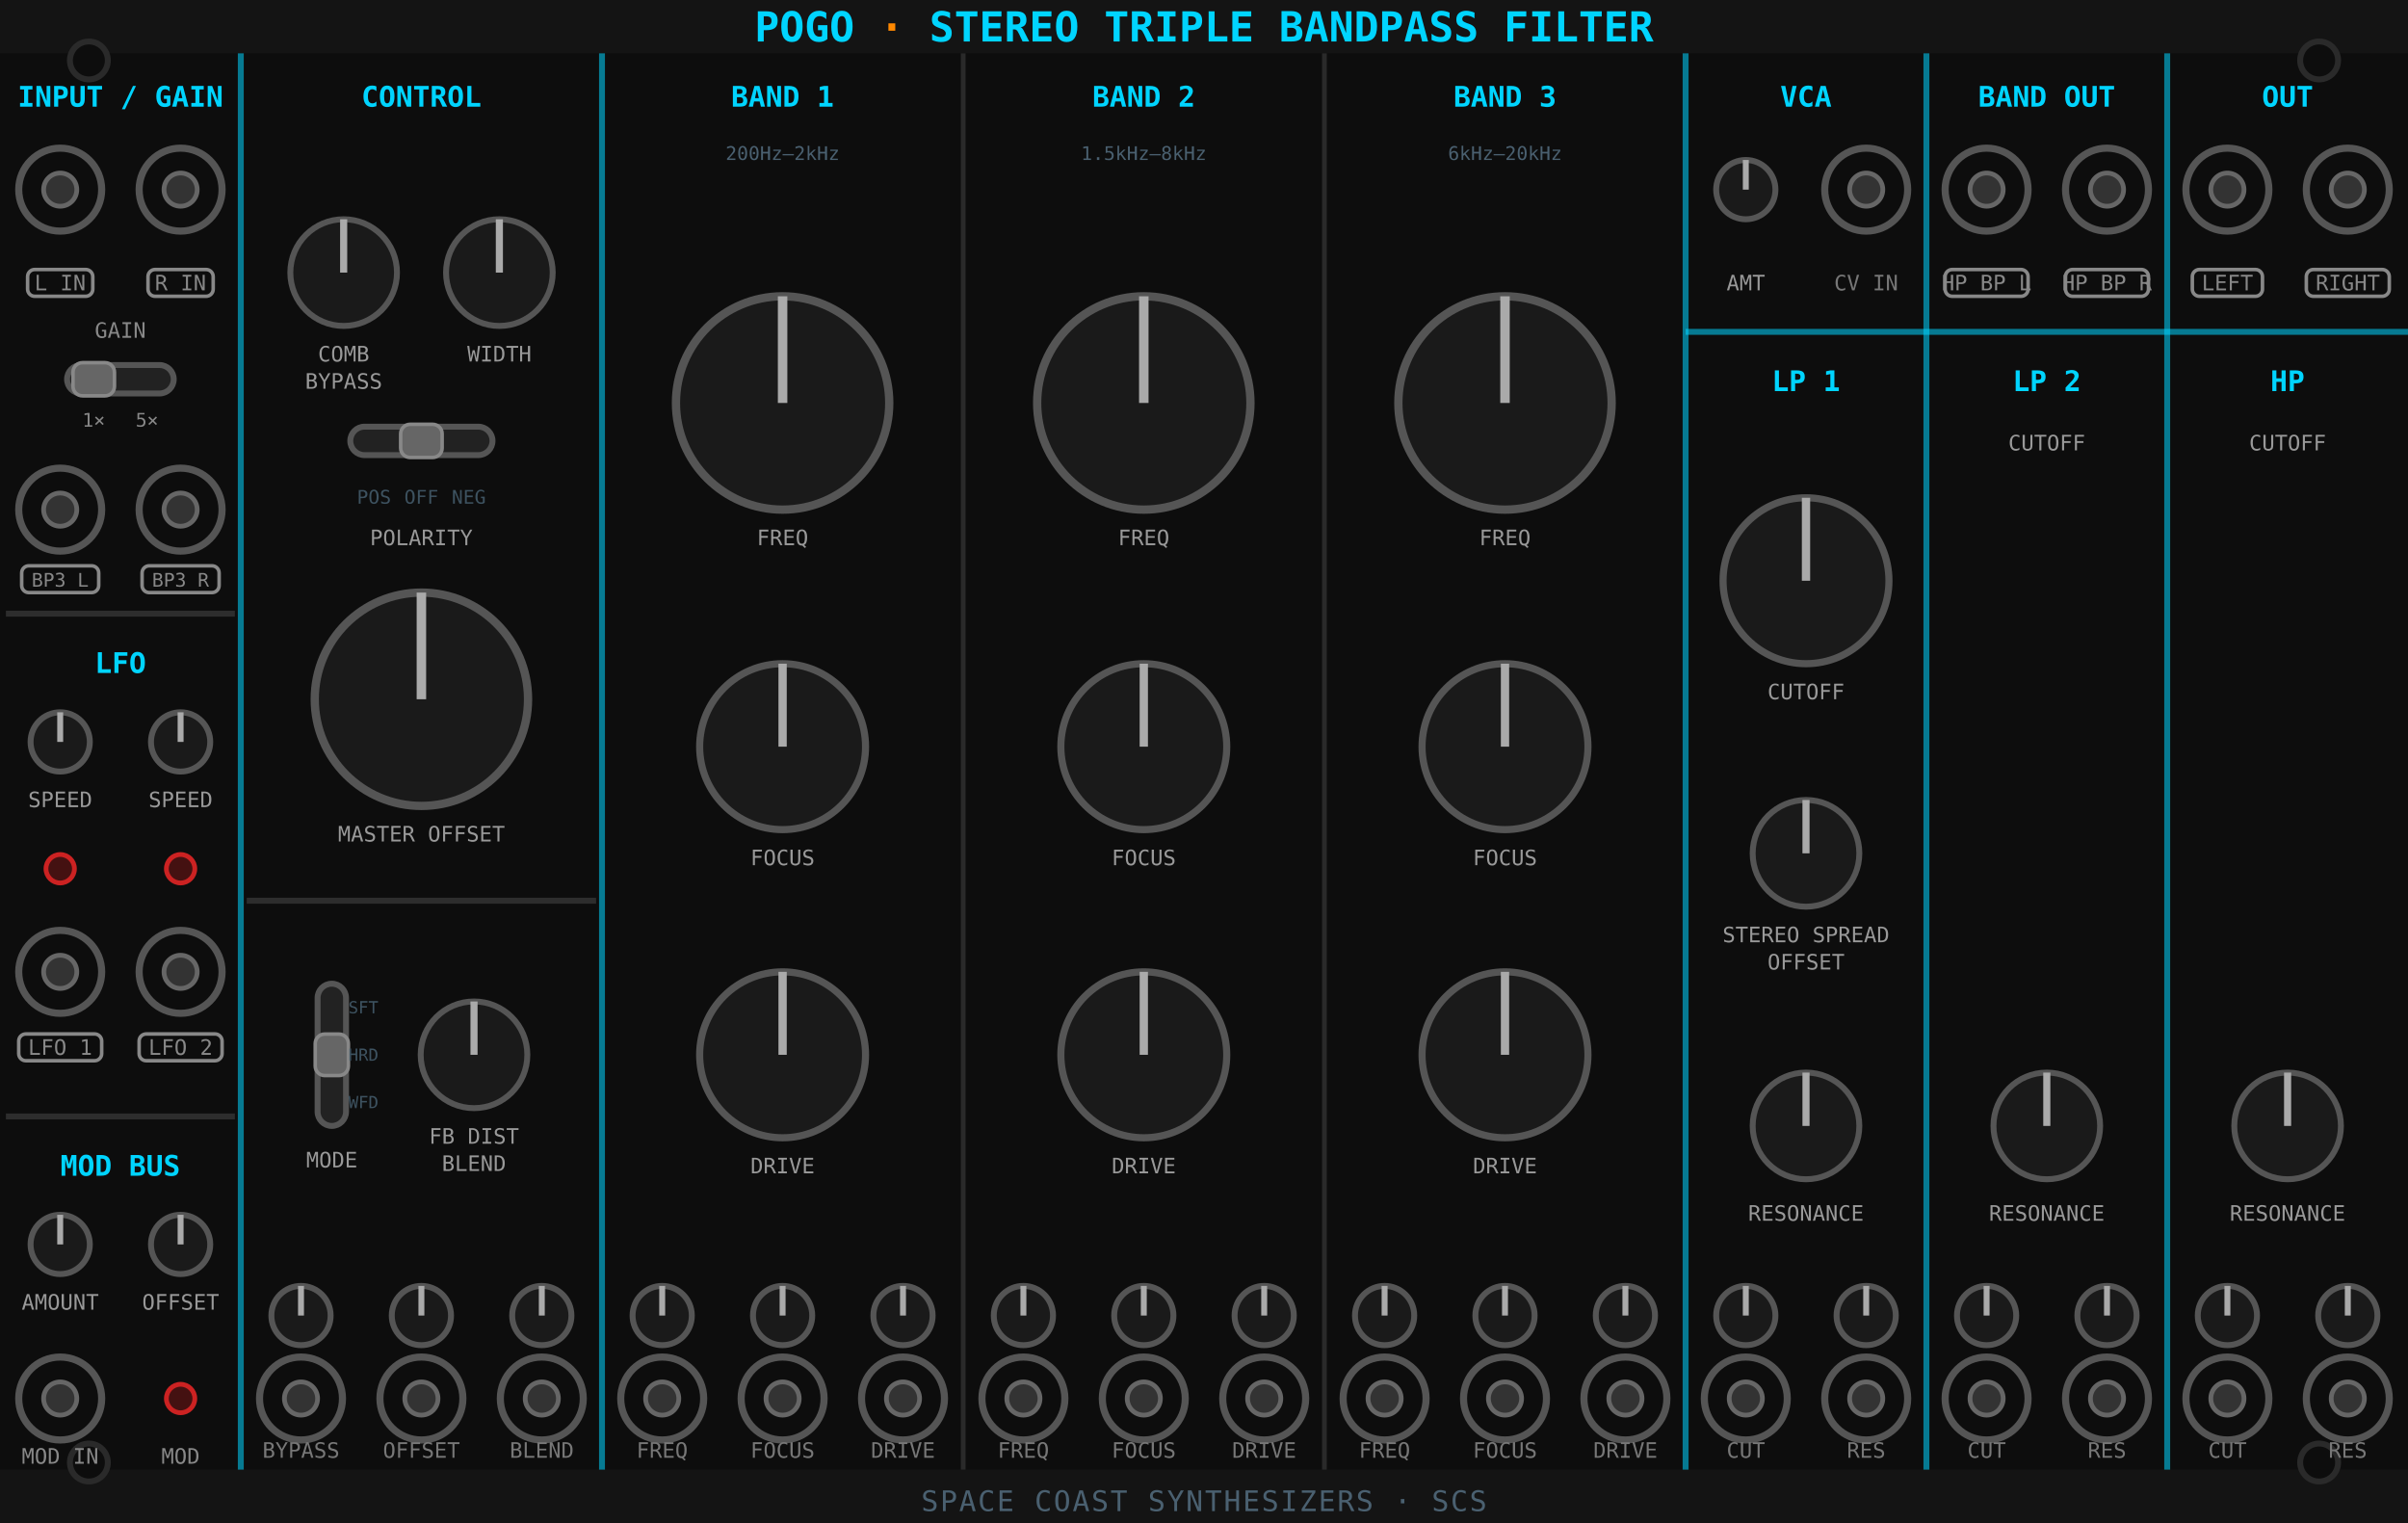
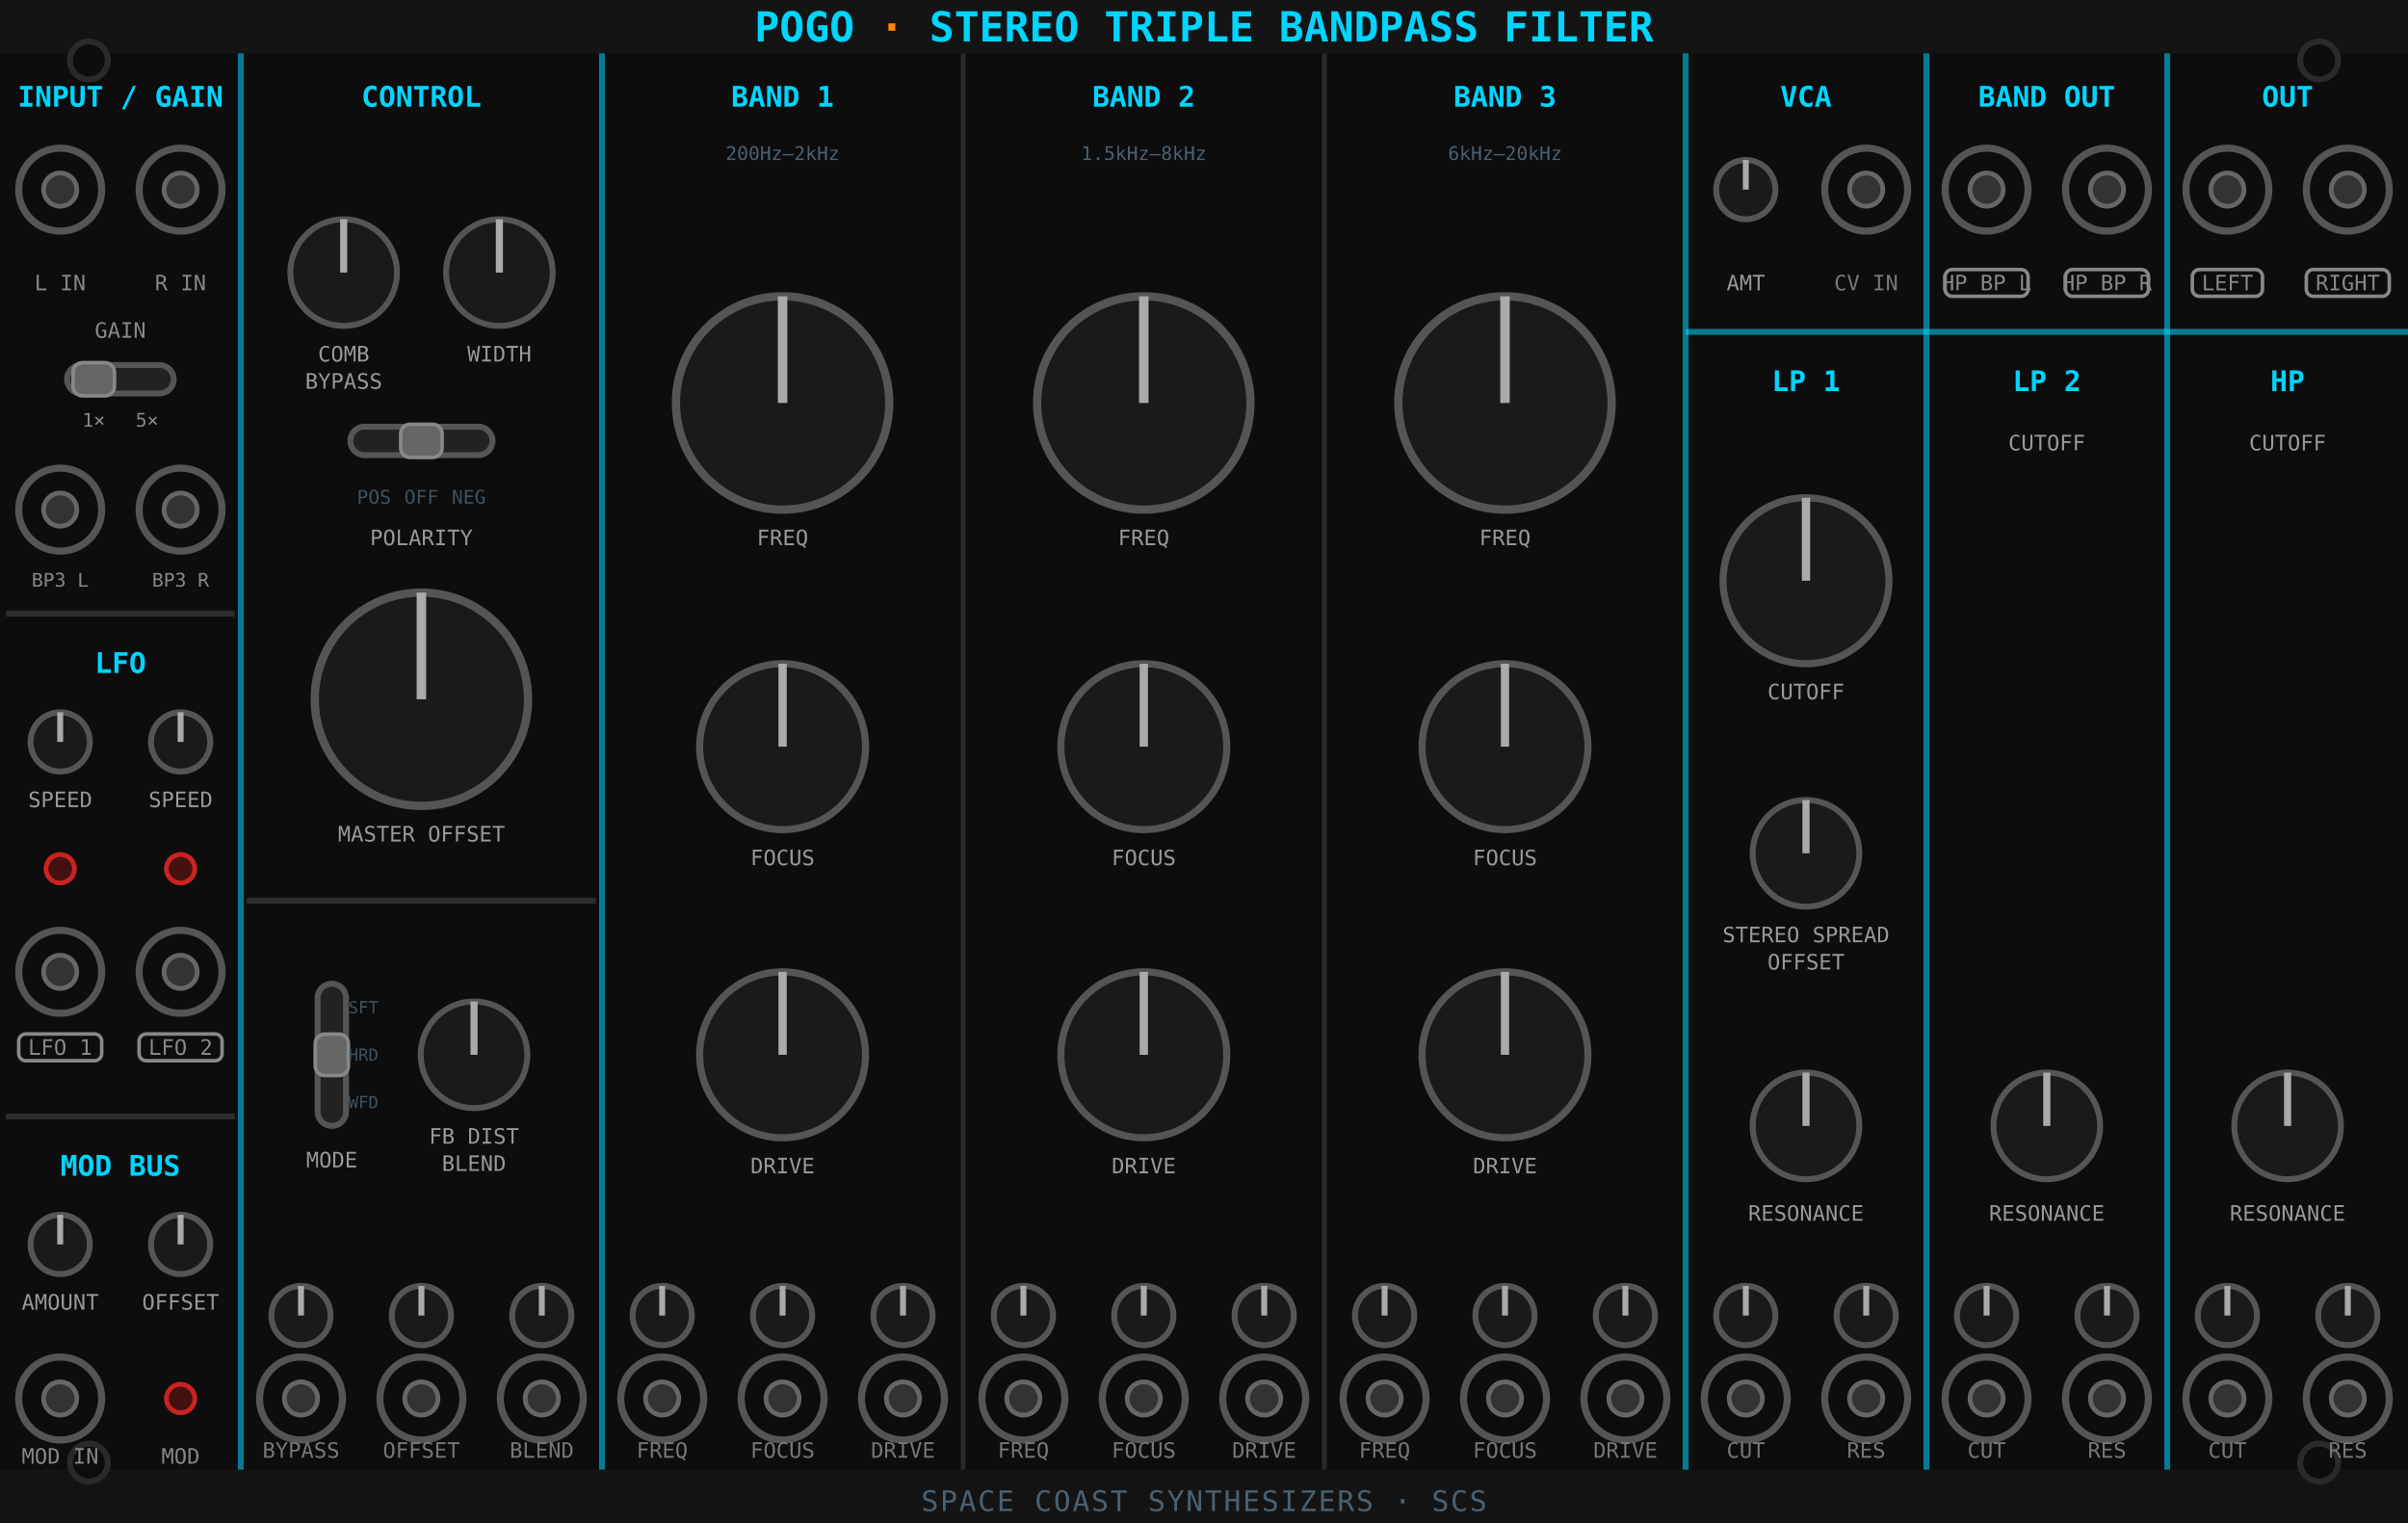
<svg xmlns="http://www.w3.org/2000/svg" width="203.20mm" height="128.5mm" viewBox="0 0 203.20 128.5">
  <rect x="0" y="0" width="203.20" height="128.5" fill="#0d0d0d" />
  <rect x="0" y="0" width="203.20" height="4.5" fill="#141414" />
  <rect x="0" y="124.0" width="203.20" height="4.5" fill="#141414" />
  <circle cx="7.5" cy="5.1" r="1.6" fill="#0d0d0d" stroke="#2a2a2a" stroke-width="0.5" />
  <circle cx="195.70" cy="5.1" r="1.6" fill="#0d0d0d" stroke="#2a2a2a" stroke-width="0.5" />
  <circle cx="7.5" cy="123.4" r="1.6" fill="#0d0d0d" stroke="#2a2a2a" stroke-width="0.5" />
  <circle cx="195.70" cy="123.4" r="1.6" fill="#0d0d0d" stroke="#2a2a2a" stroke-width="0.5" />
  <text x="101.60" y="3.5" fill="#00d4ff" font-family="monospace" font-size="3.5" font-weight="bold" text-anchor="middle">POGO  <tspan fill="#ff8800">·</tspan>  STEREO TRIPLE BANDPASS FILTER</text>
  <text x="101.60" y="127.5" fill="#4a6070" font-family="monospace" font-size="2.4" text-anchor="middle" letter-spacing="0.15">SPACE COAST SYNTHESIZERS  ·  SCS</text>
  <line x1="20.32" y1="4.5" x2="20.32" y2="124.0" stroke="#00d4ff" stroke-width="0.5" opacity="0.55" />
  <line x1="50.80" y1="4.5" x2="50.80" y2="124.0" stroke="#00d4ff" stroke-width="0.5" opacity="0.55" />
  <line x1="142.24" y1="4.5" x2="142.24" y2="124.0" stroke="#00d4ff" stroke-width="0.5" opacity="0.55" />
  <line x1="162.56" y1="4.5" x2="162.56" y2="124.0" stroke="#00d4ff" stroke-width="0.5" opacity="0.55" />
  <line x1="182.88" y1="4.5" x2="182.88" y2="124.0" stroke="#00d4ff" stroke-width="0.5" opacity="0.55" />
  <line x1="81.28" y1="4.5" x2="81.28" y2="124.0" stroke="#2a2a2a" stroke-width="0.4" />
  <line x1="111.76" y1="4.5" x2="111.76" y2="124.0" stroke="#2a2a2a" stroke-width="0.4" />
  <line x1="0.5" y1="51.78" x2="19.82" y2="51.78" stroke="#2d2d2d" stroke-width="0.5" />
  <line x1="0.5" y1="94.2" x2="19.82" y2="94.2" stroke="#2d2d2d" stroke-width="0.5" />
  <line x1="20.82" y1="76" x2="50.30" y2="76" stroke="#2d2d2d" stroke-width="0.5" />
  <line x1="142.24" y1="28" x2="203.20" y2="28" stroke="#00d4ff" stroke-width="0.5" opacity="0.55" />
  <text x="10.16" y="9.0" fill="#00d4ff" font-family="monospace" font-size="2.4" text-anchor="middle" font-weight="bold">INPUT / GAIN</text>
  <text x="10.16" y="56.78" fill="#00d4ff" font-family="monospace" font-size="2.4" text-anchor="middle" font-weight="bold">LFO</text>
  <text x="10.16" y="99.2" fill="#00d4ff" font-family="monospace" font-size="2.4" text-anchor="middle" font-weight="bold">MOD BUS</text>
  <text x="35.56" y="9.0" fill="#00d4ff" font-family="monospace" font-size="2.4" text-anchor="middle" font-weight="bold">CONTROL</text>
  <text x="66.04" y="9.0" fill="#00d4ff" font-family="monospace" font-size="2.4" text-anchor="middle" font-weight="bold">BAND 1</text>
  <text x="66.04" y="13.5" fill="#4a6070" font-family="monospace" font-size="1.6" text-anchor="middle">200Hz–2kHz</text>
  <text x="96.52" y="9.0" fill="#00d4ff" font-family="monospace" font-size="2.4" text-anchor="middle" font-weight="bold">BAND 2</text>
  <text x="96.52" y="13.5" fill="#4a6070" font-family="monospace" font-size="1.6" text-anchor="middle">1.5kHz–8kHz</text>
  <text x="127.00" y="9.0" fill="#00d4ff" font-family="monospace" font-size="2.4" text-anchor="middle" font-weight="bold">BAND 3</text>
  <text x="127.00" y="13.5" fill="#4a6070" font-family="monospace" font-size="1.6" text-anchor="middle">6kHz–20kHz</text>
  <text x="152.40" y="9.0" fill="#00d4ff" font-family="monospace" font-size="2.4" text-anchor="middle" font-weight="bold">VCA</text>
  <text x="152.40" y="33" fill="#00d4ff" font-family="monospace" font-size="2.4" text-anchor="middle" font-weight="bold">LP 1</text>
  <text x="172.72" y="9.0" fill="#00d4ff" font-family="monospace" font-size="2.4" text-anchor="middle" font-weight="bold">BAND OUT</text>
  <text x="193.04" y="9.0" fill="#00d4ff" font-family="monospace" font-size="2.4" text-anchor="middle" font-weight="bold">OUT</text>
  <text x="172.72" y="33" fill="#00d4ff" font-family="monospace" font-size="2.4" text-anchor="middle" font-weight="bold">LP 2</text>
  <text x="193.04" y="33" fill="#00d4ff" font-family="monospace" font-size="2.4" text-anchor="middle" font-weight="bold">HP</text>
  <circle cx="5.08" cy="16" r="3.5" fill="none" stroke="#555" stroke-width="0.6" />
  <circle cx="5.08" cy="16" r="1.4" fill="#333" stroke="#666" stroke-width="0.4" />
-   <rect x="2.33" y="22.74" width="5.5" height="2.26" rx="0.6" fill="none" stroke="#888" stroke-width="0.3" />
  <text x="5.08" y="24.5" fill="#888" font-family="monospace" font-size="1.8" text-anchor="middle">L IN</text>
  <circle cx="15.24" cy="16" r="3.5" fill="none" stroke="#555" stroke-width="0.6" />
  <circle cx="15.24" cy="16" r="1.4" fill="#333" stroke="#666" stroke-width="0.4" />
-   <rect x="12.49" y="22.74" width="5.5" height="2.26" rx="0.6" fill="none" stroke="#888" stroke-width="0.3" />
  <text x="15.24" y="24.5" fill="#888" font-family="monospace" font-size="1.8" text-anchor="middle">R IN</text>
  <text x="10.16" y="28.5" fill="#888" font-family="monospace" font-size="1.8" text-anchor="middle">GAIN</text>
  <rect x="5.66" y="30.8" width="9" height="2.4" rx="1.2" fill="#222" stroke="#555" stroke-width="0.5" />
  <rect x="6.16" y="30.6" width="3.5" height="2.8" rx="0.8" fill="#666" stroke="#888" stroke-width="0.3" />
  <text x="7.91" y="36.0" fill="#888" font-family="monospace" font-size="1.6" text-anchor="middle">1×</text>
  <text x="12.41" y="36.0" fill="#888" font-family="monospace" font-size="1.6" text-anchor="middle">5×</text>
  <circle cx="5.08" cy="43" r="3.5" fill="none" stroke="#555" stroke-width="0.6" />
  <circle cx="5.08" cy="43" r="1.4" fill="#333" stroke="#666" stroke-width="0.4" />
-   <rect x="1.83" y="47.74" width="6.5" height="2.26" rx="0.6" fill="none" stroke="#888" stroke-width="0.3" />
  <text x="5.08" y="49.5" fill="#888" font-family="monospace" font-size="1.6" text-anchor="middle">BP3 L</text>
  <circle cx="15.24" cy="43" r="3.5" fill="none" stroke="#555" stroke-width="0.6" />
  <circle cx="15.24" cy="43" r="1.4" fill="#333" stroke="#666" stroke-width="0.4" />
-   <rect x="11.99" y="47.74" width="6.5" height="2.26" rx="0.6" fill="none" stroke="#888" stroke-width="0.3" />
  <text x="15.24" y="49.5" fill="#888" font-family="monospace" font-size="1.6" text-anchor="middle">BP3 R</text>
  <circle cx="5.08" cy="62.6" r="2.5" fill="#1a1a1a" stroke="#555" stroke-width="0.5" />
  <line x1="5.08" y1="62.6" x2="5.08" y2="60.1" stroke="#aaa" stroke-width="0.5" />
  <text x="5.08" y="68.1" fill="#999" font-family="monospace" font-size="1.8" text-anchor="middle">SPEED</text>
  <circle cx="15.24" cy="62.6" r="2.5" fill="#1a1a1a" stroke="#555" stroke-width="0.5" />
  <line x1="15.24" y1="62.6" x2="15.24" y2="60.1" stroke="#aaa" stroke-width="0.5" />
  <text x="15.24" y="68.1" fill="#999" font-family="monospace" font-size="1.8" text-anchor="middle">SPEED</text>
  <circle cx="5.08" cy="73.3" r="1.2" fill="#441111" stroke="#cc2222" stroke-width="0.4" />
  <circle cx="15.24" cy="73.3" r="1.2" fill="#441111" stroke="#cc2222" stroke-width="0.4" />
  <circle cx="5.08" cy="82" r="3.5" fill="none" stroke="#555" stroke-width="0.6" />
  <circle cx="5.08" cy="82" r="1.4" fill="#333" stroke="#666" stroke-width="0.4" />
  <rect x="1.58" y="87.24" width="7.0" height="2.26" rx="0.6" fill="none" stroke="#888" stroke-width="0.3" />
  <text x="5.08" y="89.0" fill="#888" font-family="monospace" font-size="1.8" text-anchor="middle">LFO 1</text>
  <circle cx="15.24" cy="82" r="3.5" fill="none" stroke="#555" stroke-width="0.6" />
  <circle cx="15.24" cy="82" r="1.4" fill="#333" stroke="#666" stroke-width="0.4" />
  <rect x="11.74" y="87.24" width="7.0" height="2.26" rx="0.6" fill="none" stroke="#888" stroke-width="0.3" />
  <text x="15.24" y="89.0" fill="#888" font-family="monospace" font-size="1.8" text-anchor="middle">LFO 2</text>
  <circle cx="5.08" cy="105" r="2.5" fill="#1a1a1a" stroke="#555" stroke-width="0.5" />
  <line x1="5.08" y1="105" x2="5.08" y2="102.5" stroke="#aaa" stroke-width="0.5" />
  <text x="5.08" y="110.5" fill="#999" font-family="monospace" font-size="1.8" text-anchor="middle">AMOUNT</text>
  <circle cx="15.24" cy="105" r="2.5" fill="#1a1a1a" stroke="#555" stroke-width="0.5" />
  <line x1="15.24" y1="105" x2="15.24" y2="102.5" stroke="#aaa" stroke-width="0.5" />
  <text x="15.24" y="110.5" fill="#999" font-family="monospace" font-size="1.8" text-anchor="middle">OFFSET</text>
  <circle cx="5.08" cy="118" r="3.5" fill="none" stroke="#555" stroke-width="0.6" />
  <circle cx="5.08" cy="118" r="1.4" fill="#333" stroke="#666" stroke-width="0.4" />
  <text x="5.08" y="123.5" fill="#888" font-family="monospace" font-size="1.8" text-anchor="middle">MOD IN</text>
  <circle cx="15.24" cy="118" r="1.2" fill="#441111" stroke="#cc2222" stroke-width="0.4" />
  <text x="15.24" y="123.5" fill="#888" font-family="monospace" font-size="1.8" text-anchor="middle">MOD</text>
  <circle cx="29.0" cy="23" r="4.5" fill="#1a1a1a" stroke="#555" stroke-width="0.5" />
  <line x1="29.0" y1="23" x2="29.0" y2="18.5" stroke="#aaa" stroke-width="0.6" />
  <text x="29.0" y="30.5" fill="#999" font-family="monospace" font-size="1.8" text-anchor="middle">COMB</text>
  <text x="29.0" y="32.8" fill="#999" font-family="monospace" font-size="1.8" text-anchor="middle">BYPASS</text>
  <circle cx="42.14" cy="23" r="4.5" fill="#1a1a1a" stroke="#555" stroke-width="0.5" />
  <line x1="42.14" y1="23" x2="42.14" y2="18.5" stroke="#aaa" stroke-width="0.6" />
  <text x="42.14" y="30.5" fill="#999" font-family="monospace" font-size="1.8" text-anchor="middle">WIDTH</text>
  <rect x="29.56" y="36.0" width="12" height="2.4" rx="1.2" fill="#222" stroke="#555" stroke-width="0.5" />
  <rect x="33.81" y="35.8" width="3.5" height="2.8" rx="0.8" fill="#666" stroke="#888" stroke-width="0.3" />
  <text x="31.56" y="42.5" fill="#3d5260" font-family="monospace" font-size="1.6" text-anchor="middle">POS</text>
  <text x="35.56" y="42.5" fill="#3d5260" font-family="monospace" font-size="1.6" text-anchor="middle">OFF</text>
  <text x="39.56" y="42.5" fill="#3d5260" font-family="monospace" font-size="1.6" text-anchor="middle">NEG</text>
  <text x="35.56" y="46.0" fill="#999" font-family="monospace" font-size="1.8" text-anchor="middle">POLARITY</text>
  <circle cx="35.56" cy="59" r="9" fill="#1a1a1a" stroke="#555" stroke-width="0.7" />
  <line x1="35.56" y1="59" x2="35.56" y2="50" stroke="#aaa" stroke-width="0.8" />
  <text x="35.56" y="71" fill="#999" font-family="monospace" font-size="1.8" text-anchor="middle">MASTER OFFSET</text>
  <rect x="26.8" y="83" width="2.4" height="12" rx="1.2" fill="#222" stroke="#555" stroke-width="0.5" />
  <rect x="26.6" y="87.25" width="2.8" height="3.5" rx="0.8" fill="#666" stroke="#888" stroke-width="0.3" />
  <text x="29.4" y="85.5" fill="#3d5260" font-family="monospace" font-size="1.4" text-anchor="start">SFT</text>
  <text x="29.4" y="89.5" fill="#3d5260" font-family="monospace" font-size="1.4" text-anchor="start">HRD</text>
  <text x="29.4" y="93.5" fill="#3d5260" font-family="monospace" font-size="1.4" text-anchor="start">WFD</text>
  <text x="28" y="98.5" fill="#999" font-family="monospace" font-size="1.8" text-anchor="middle">MODE</text>
  <circle cx="40" cy="89" r="4.5" fill="#1a1a1a" stroke="#555" stroke-width="0.5" />
  <line x1="40" y1="89" x2="40" y2="84.5" stroke="#aaa" stroke-width="0.6" />
  <text x="40" y="96.5" fill="#999" font-family="monospace" font-size="1.8" text-anchor="middle">FB DIST</text>
  <text x="40" y="98.8" fill="#999" font-family="monospace" font-size="1.8" text-anchor="middle">BLEND</text>
  <circle cx="25.40" cy="111" r="2.5" fill="#1a1a1a" stroke="#555" stroke-width="0.5" />
  <line x1="25.40" y1="111" x2="25.40" y2="108.5" stroke="#aaa" stroke-width="0.5" />
  <circle cx="35.56" cy="111" r="2.5" fill="#1a1a1a" stroke="#555" stroke-width="0.5" />
  <line x1="35.56" y1="111" x2="35.56" y2="108.5" stroke="#aaa" stroke-width="0.5" />
  <circle cx="45.72" cy="111" r="2.5" fill="#1a1a1a" stroke="#555" stroke-width="0.5" />
  <line x1="45.72" y1="111" x2="45.72" y2="108.5" stroke="#aaa" stroke-width="0.5" />
  <circle cx="25.40" cy="118" r="3.5" fill="none" stroke="#555" stroke-width="0.6" />
  <circle cx="25.40" cy="118" r="1.4" fill="#333" stroke="#666" stroke-width="0.4" />
  <text x="25.40" y="123" fill="#777" font-family="monospace" font-size="1.8" text-anchor="middle">BYPASS</text>
  <circle cx="35.56" cy="118" r="3.5" fill="none" stroke="#555" stroke-width="0.6" />
  <circle cx="35.56" cy="118" r="1.4" fill="#333" stroke="#666" stroke-width="0.4" />
  <text x="35.56" y="123" fill="#777" font-family="monospace" font-size="1.8" text-anchor="middle">OFFSET</text>
  <circle cx="45.72" cy="118" r="3.5" fill="none" stroke="#555" stroke-width="0.6" />
  <circle cx="45.72" cy="118" r="1.4" fill="#333" stroke="#666" stroke-width="0.4" />
  <text x="45.72" y="123" fill="#777" font-family="monospace" font-size="1.8" text-anchor="middle">BLEND</text>
  <circle cx="66.04" cy="34" r="9" fill="#1a1a1a" stroke="#555" stroke-width="0.7" />
  <line x1="66.04" y1="34" x2="66.04" y2="25" stroke="#aaa" stroke-width="0.8" />
  <text x="66.04" y="46" fill="#999" font-family="monospace" font-size="1.8" text-anchor="middle">FREQ</text>
  <circle cx="66.04" cy="63" r="7" fill="#1a1a1a" stroke="#555" stroke-width="0.6" />
  <line x1="66.04" y1="63" x2="66.04" y2="56" stroke="#aaa" stroke-width="0.7" />
  <text x="66.04" y="73" fill="#999" font-family="monospace" font-size="1.8" text-anchor="middle">FOCUS</text>
  <circle cx="66.04" cy="89" r="7" fill="#1a1a1a" stroke="#555" stroke-width="0.6" />
  <line x1="66.04" y1="89" x2="66.04" y2="82" stroke="#aaa" stroke-width="0.7" />
  <text x="66.04" y="99" fill="#999" font-family="monospace" font-size="1.8" text-anchor="middle">DRIVE</text>
  <circle cx="55.88" cy="111" r="2.5" fill="#1a1a1a" stroke="#555" stroke-width="0.5" />
  <line x1="55.88" y1="111" x2="55.88" y2="108.5" stroke="#aaa" stroke-width="0.5" />
  <circle cx="66.04" cy="111" r="2.5" fill="#1a1a1a" stroke="#555" stroke-width="0.5" />
  <line x1="66.04" y1="111" x2="66.04" y2="108.5" stroke="#aaa" stroke-width="0.5" />
  <circle cx="76.20" cy="111" r="2.5" fill="#1a1a1a" stroke="#555" stroke-width="0.5" />
  <line x1="76.20" y1="111" x2="76.20" y2="108.5" stroke="#aaa" stroke-width="0.5" />
  <circle cx="55.88" cy="118" r="3.5" fill="none" stroke="#555" stroke-width="0.6" />
  <circle cx="55.88" cy="118" r="1.4" fill="#333" stroke="#666" stroke-width="0.4" />
  <text x="55.88" y="123" fill="#777" font-family="monospace" font-size="1.8" text-anchor="middle">FREQ</text>
  <circle cx="66.04" cy="118" r="3.5" fill="none" stroke="#555" stroke-width="0.6" />
  <circle cx="66.04" cy="118" r="1.4" fill="#333" stroke="#666" stroke-width="0.4" />
  <text x="66.04" y="123" fill="#777" font-family="monospace" font-size="1.8" text-anchor="middle">FOCUS</text>
  <circle cx="76.20" cy="118" r="3.5" fill="none" stroke="#555" stroke-width="0.6" />
  <circle cx="76.20" cy="118" r="1.4" fill="#333" stroke="#666" stroke-width="0.4" />
  <text x="76.20" y="123" fill="#777" font-family="monospace" font-size="1.8" text-anchor="middle">DRIVE</text>
  <circle cx="96.52" cy="34" r="9" fill="#1a1a1a" stroke="#555" stroke-width="0.7" />
  <line x1="96.52" y1="34" x2="96.52" y2="25" stroke="#aaa" stroke-width="0.8" />
  <text x="96.52" y="46" fill="#999" font-family="monospace" font-size="1.8" text-anchor="middle">FREQ</text>
  <circle cx="96.52" cy="63" r="7" fill="#1a1a1a" stroke="#555" stroke-width="0.6" />
  <line x1="96.52" y1="63" x2="96.52" y2="56" stroke="#aaa" stroke-width="0.7" />
  <text x="96.52" y="73" fill="#999" font-family="monospace" font-size="1.8" text-anchor="middle">FOCUS</text>
  <circle cx="96.52" cy="89" r="7" fill="#1a1a1a" stroke="#555" stroke-width="0.6" />
  <line x1="96.52" y1="89" x2="96.52" y2="82" stroke="#aaa" stroke-width="0.7" />
  <text x="96.52" y="99" fill="#999" font-family="monospace" font-size="1.8" text-anchor="middle">DRIVE</text>
  <circle cx="86.36" cy="111" r="2.5" fill="#1a1a1a" stroke="#555" stroke-width="0.5" />
  <line x1="86.36" y1="111" x2="86.36" y2="108.5" stroke="#aaa" stroke-width="0.5" />
  <circle cx="96.52" cy="111" r="2.5" fill="#1a1a1a" stroke="#555" stroke-width="0.5" />
  <line x1="96.52" y1="111" x2="96.52" y2="108.5" stroke="#aaa" stroke-width="0.5" />
  <circle cx="106.68" cy="111" r="2.5" fill="#1a1a1a" stroke="#555" stroke-width="0.5" />
  <line x1="106.68" y1="111" x2="106.68" y2="108.5" stroke="#aaa" stroke-width="0.5" />
  <circle cx="86.36" cy="118" r="3.5" fill="none" stroke="#555" stroke-width="0.6" />
  <circle cx="86.36" cy="118" r="1.4" fill="#333" stroke="#666" stroke-width="0.4" />
  <text x="86.36" y="123" fill="#777" font-family="monospace" font-size="1.8" text-anchor="middle">FREQ</text>
  <circle cx="96.52" cy="118" r="3.5" fill="none" stroke="#555" stroke-width="0.6" />
  <circle cx="96.52" cy="118" r="1.4" fill="#333" stroke="#666" stroke-width="0.4" />
  <text x="96.52" y="123" fill="#777" font-family="monospace" font-size="1.8" text-anchor="middle">FOCUS</text>
  <circle cx="106.68" cy="118" r="3.5" fill="none" stroke="#555" stroke-width="0.6" />
  <circle cx="106.68" cy="118" r="1.4" fill="#333" stroke="#666" stroke-width="0.4" />
  <text x="106.68" y="123" fill="#777" font-family="monospace" font-size="1.8" text-anchor="middle">DRIVE</text>
  <circle cx="127.00" cy="34" r="9" fill="#1a1a1a" stroke="#555" stroke-width="0.7" />
  <line x1="127.00" y1="34" x2="127.00" y2="25" stroke="#aaa" stroke-width="0.8" />
  <text x="127.00" y="46" fill="#999" font-family="monospace" font-size="1.8" text-anchor="middle">FREQ</text>
  <circle cx="127.00" cy="63" r="7" fill="#1a1a1a" stroke="#555" stroke-width="0.6" />
  <line x1="127.00" y1="63" x2="127.00" y2="56" stroke="#aaa" stroke-width="0.7" />
  <text x="127.00" y="73" fill="#999" font-family="monospace" font-size="1.8" text-anchor="middle">FOCUS</text>
  <circle cx="127.00" cy="89" r="7" fill="#1a1a1a" stroke="#555" stroke-width="0.6" />
  <line x1="127.00" y1="89" x2="127.00" y2="82" stroke="#aaa" stroke-width="0.7" />
  <text x="127.00" y="99" fill="#999" font-family="monospace" font-size="1.8" text-anchor="middle">DRIVE</text>
  <circle cx="116.84" cy="111" r="2.5" fill="#1a1a1a" stroke="#555" stroke-width="0.5" />
  <line x1="116.84" y1="111" x2="116.84" y2="108.5" stroke="#aaa" stroke-width="0.5" />
  <circle cx="127.00" cy="111" r="2.5" fill="#1a1a1a" stroke="#555" stroke-width="0.5" />
  <line x1="127.00" y1="111" x2="127.00" y2="108.5" stroke="#aaa" stroke-width="0.5" />
  <circle cx="137.16" cy="111" r="2.5" fill="#1a1a1a" stroke="#555" stroke-width="0.5" />
  <line x1="137.16" y1="111" x2="137.16" y2="108.5" stroke="#aaa" stroke-width="0.5" />
  <circle cx="116.84" cy="118" r="3.5" fill="none" stroke="#555" stroke-width="0.6" />
  <circle cx="116.84" cy="118" r="1.4" fill="#333" stroke="#666" stroke-width="0.4" />
  <text x="116.84" y="123" fill="#777" font-family="monospace" font-size="1.8" text-anchor="middle">FREQ</text>
  <circle cx="127.00" cy="118" r="3.5" fill="none" stroke="#555" stroke-width="0.6" />
  <circle cx="127.00" cy="118" r="1.4" fill="#333" stroke="#666" stroke-width="0.4" />
  <text x="127.00" y="123" fill="#777" font-family="monospace" font-size="1.8" text-anchor="middle">FOCUS</text>
  <circle cx="137.16" cy="118" r="3.5" fill="none" stroke="#555" stroke-width="0.6" />
  <circle cx="137.16" cy="118" r="1.4" fill="#333" stroke="#666" stroke-width="0.4" />
  <text x="137.16" y="123" fill="#777" font-family="monospace" font-size="1.8" text-anchor="middle">DRIVE</text>
  <circle cx="147.32" cy="16" r="2.5" fill="#1a1a1a" stroke="#555" stroke-width="0.5" />
  <line x1="147.32" y1="16" x2="147.32" y2="13.5" stroke="#aaa" stroke-width="0.5" />
  <text x="147.32" y="24.5" fill="#999" font-family="monospace" font-size="1.8" text-anchor="middle">AMT</text>
  <circle cx="157.48" cy="16" r="3.5" fill="none" stroke="#555" stroke-width="0.6" />
  <circle cx="157.48" cy="16" r="1.4" fill="#333" stroke="#666" stroke-width="0.4" />
  <text x="157.48" y="24.5" fill="#777" font-family="monospace" font-size="1.8" text-anchor="middle">CV IN</text>
  <circle cx="152.40" cy="49" r="7" fill="#1a1a1a" stroke="#555" stroke-width="0.6" />
  <line x1="152.40" y1="49" x2="152.40" y2="42" stroke="#aaa" stroke-width="0.7" />
  <text x="152.40" y="59" fill="#999" font-family="monospace" font-size="1.8" text-anchor="middle">CUTOFF</text>
  <circle cx="152.40" cy="72" r="4.5" fill="#1a1a1a" stroke="#555" stroke-width="0.5" />
  <line x1="152.40" y1="72" x2="152.40" y2="67.5" stroke="#aaa" stroke-width="0.6" />
  <text x="152.40" y="79.5" fill="#999" font-family="monospace" font-size="1.8" text-anchor="middle">STEREO SPREAD</text>
  <text x="152.40" y="81.8" fill="#999" font-family="monospace" font-size="1.8" text-anchor="middle">OFFSET</text>
  <circle cx="152.40" cy="95" r="4.5" fill="#1a1a1a" stroke="#555" stroke-width="0.5" />
  <line x1="152.40" y1="95" x2="152.40" y2="90.5" stroke="#aaa" stroke-width="0.6" />
  <text x="152.40" y="103" fill="#999" font-family="monospace" font-size="1.8" text-anchor="middle">RESONANCE</text>
  <circle cx="147.32" cy="111" r="2.5" fill="#1a1a1a" stroke="#555" stroke-width="0.5" />
  <line x1="147.32" y1="111" x2="147.32" y2="108.5" stroke="#aaa" stroke-width="0.5" />
  <circle cx="157.48" cy="111" r="2.5" fill="#1a1a1a" stroke="#555" stroke-width="0.5" />
  <line x1="157.48" y1="111" x2="157.48" y2="108.5" stroke="#aaa" stroke-width="0.5" />
  <circle cx="147.32" cy="118" r="3.5" fill="none" stroke="#555" stroke-width="0.6" />
  <circle cx="147.32" cy="118" r="1.4" fill="#333" stroke="#666" stroke-width="0.4" />
  <text x="147.32" y="123" fill="#777" font-family="monospace" font-size="1.8" text-anchor="middle">CUT</text>
  <circle cx="157.48" cy="118" r="3.5" fill="none" stroke="#555" stroke-width="0.6" />
  <circle cx="157.48" cy="118" r="1.4" fill="#333" stroke="#666" stroke-width="0.4" />
  <text x="157.48" y="123" fill="#777" font-family="monospace" font-size="1.8" text-anchor="middle">RES</text>
  <circle cx="167.64" cy="16" r="3.5" fill="none" stroke="#555" stroke-width="0.6" />
  <circle cx="167.64" cy="16" r="1.4" fill="#333" stroke="#666" stroke-width="0.4" />
  <rect x="164.14" y="22.74" width="7.0" height="2.26" rx="0.6" fill="none" stroke="#888" stroke-width="0.3" />
  <text x="167.64" y="24.5" fill="#888" font-family="monospace" font-size="1.8" text-anchor="middle">HP BP L</text>
  <circle cx="177.80" cy="16" r="3.5" fill="none" stroke="#555" stroke-width="0.6" />
  <circle cx="177.80" cy="16" r="1.4" fill="#333" stroke="#666" stroke-width="0.4" />
  <rect x="174.30" y="22.74" width="7.0" height="2.26" rx="0.6" fill="none" stroke="#888" stroke-width="0.3" />
  <text x="177.80" y="24.5" fill="#888" font-family="monospace" font-size="1.8" text-anchor="middle">HP BP R</text>
  <text x="172.72" y="38" fill="#999" font-family="monospace" font-size="1.8" text-anchor="middle">CUTOFF</text>
  <circle cx="172.72" cy="95" r="4.5" fill="#1a1a1a" stroke="#555" stroke-width="0.5" />
  <line x1="172.72" y1="95" x2="172.72" y2="90.5" stroke="#aaa" stroke-width="0.6" />
  <text x="172.72" y="103" fill="#999" font-family="monospace" font-size="1.8" text-anchor="middle">RESONANCE</text>
  <circle cx="167.64" cy="111" r="2.5" fill="#1a1a1a" stroke="#555" stroke-width="0.5" />
  <line x1="167.64" y1="111" x2="167.64" y2="108.5" stroke="#aaa" stroke-width="0.5" />
  <circle cx="177.80" cy="111" r="2.5" fill="#1a1a1a" stroke="#555" stroke-width="0.5" />
  <line x1="177.80" y1="111" x2="177.80" y2="108.5" stroke="#aaa" stroke-width="0.5" />
  <circle cx="167.64" cy="118" r="3.5" fill="none" stroke="#555" stroke-width="0.6" />
  <circle cx="167.64" cy="118" r="1.4" fill="#333" stroke="#666" stroke-width="0.4" />
  <text x="167.64" y="123" fill="#777" font-family="monospace" font-size="1.8" text-anchor="middle">CUT</text>
  <circle cx="177.80" cy="118" r="3.5" fill="none" stroke="#555" stroke-width="0.6" />
  <circle cx="177.80" cy="118" r="1.4" fill="#333" stroke="#666" stroke-width="0.4" />
  <text x="177.80" y="123" fill="#777" font-family="monospace" font-size="1.8" text-anchor="middle">RES</text>
  <circle cx="187.96" cy="16" r="3.5" fill="none" stroke="#555" stroke-width="0.6" />
  <circle cx="187.96" cy="16" r="1.4" fill="#333" stroke="#666" stroke-width="0.4" />
  <rect x="185.00" y="22.74" width="5.92" height="2.26" rx="0.6" fill="none" stroke="#888" stroke-width="0.3" />
  <text x="187.96" y="24.5" fill="#888" font-family="monospace" font-size="1.8" text-anchor="middle">LEFT</text>
  <circle cx="198.12" cy="16" r="3.5" fill="none" stroke="#555" stroke-width="0.6" />
  <circle cx="198.12" cy="16" r="1.4" fill="#333" stroke="#666" stroke-width="0.4" />
  <rect x="194.62" y="22.74" width="7.0" height="2.26" rx="0.6" fill="none" stroke="#888" stroke-width="0.3" />
  <text x="198.12" y="24.5" fill="#888" font-family="monospace" font-size="1.8" text-anchor="middle">RIGHT</text>
  <text x="193.04" y="38" fill="#999" font-family="monospace" font-size="1.8" text-anchor="middle">CUTOFF</text>
  <circle cx="193.04" cy="95" r="4.5" fill="#1a1a1a" stroke="#555" stroke-width="0.5" />
  <line x1="193.04" y1="95" x2="193.04" y2="90.5" stroke="#aaa" stroke-width="0.6" />
  <text x="193.04" y="103" fill="#999" font-family="monospace" font-size="1.8" text-anchor="middle">RESONANCE</text>
  <circle cx="187.96" cy="111" r="2.5" fill="#1a1a1a" stroke="#555" stroke-width="0.5" />
  <line x1="187.96" y1="111" x2="187.96" y2="108.5" stroke="#aaa" stroke-width="0.5" />
  <circle cx="198.12" cy="111" r="2.5" fill="#1a1a1a" stroke="#555" stroke-width="0.5" />
  <line x1="198.12" y1="111" x2="198.12" y2="108.5" stroke="#aaa" stroke-width="0.5" />
  <circle cx="187.96" cy="118" r="3.5" fill="none" stroke="#555" stroke-width="0.6" />
  <circle cx="187.96" cy="118" r="1.4" fill="#333" stroke="#666" stroke-width="0.4" />
  <text x="187.96" y="123" fill="#777" font-family="monospace" font-size="1.8" text-anchor="middle">CUT</text>
  <circle cx="198.12" cy="118" r="3.5" fill="none" stroke="#555" stroke-width="0.6" />
  <circle cx="198.12" cy="118" r="1.4" fill="#333" stroke="#666" stroke-width="0.4" />
  <text x="198.12" y="123" fill="#777" font-family="monospace" font-size="1.8" text-anchor="middle">RES</text>
</svg>
